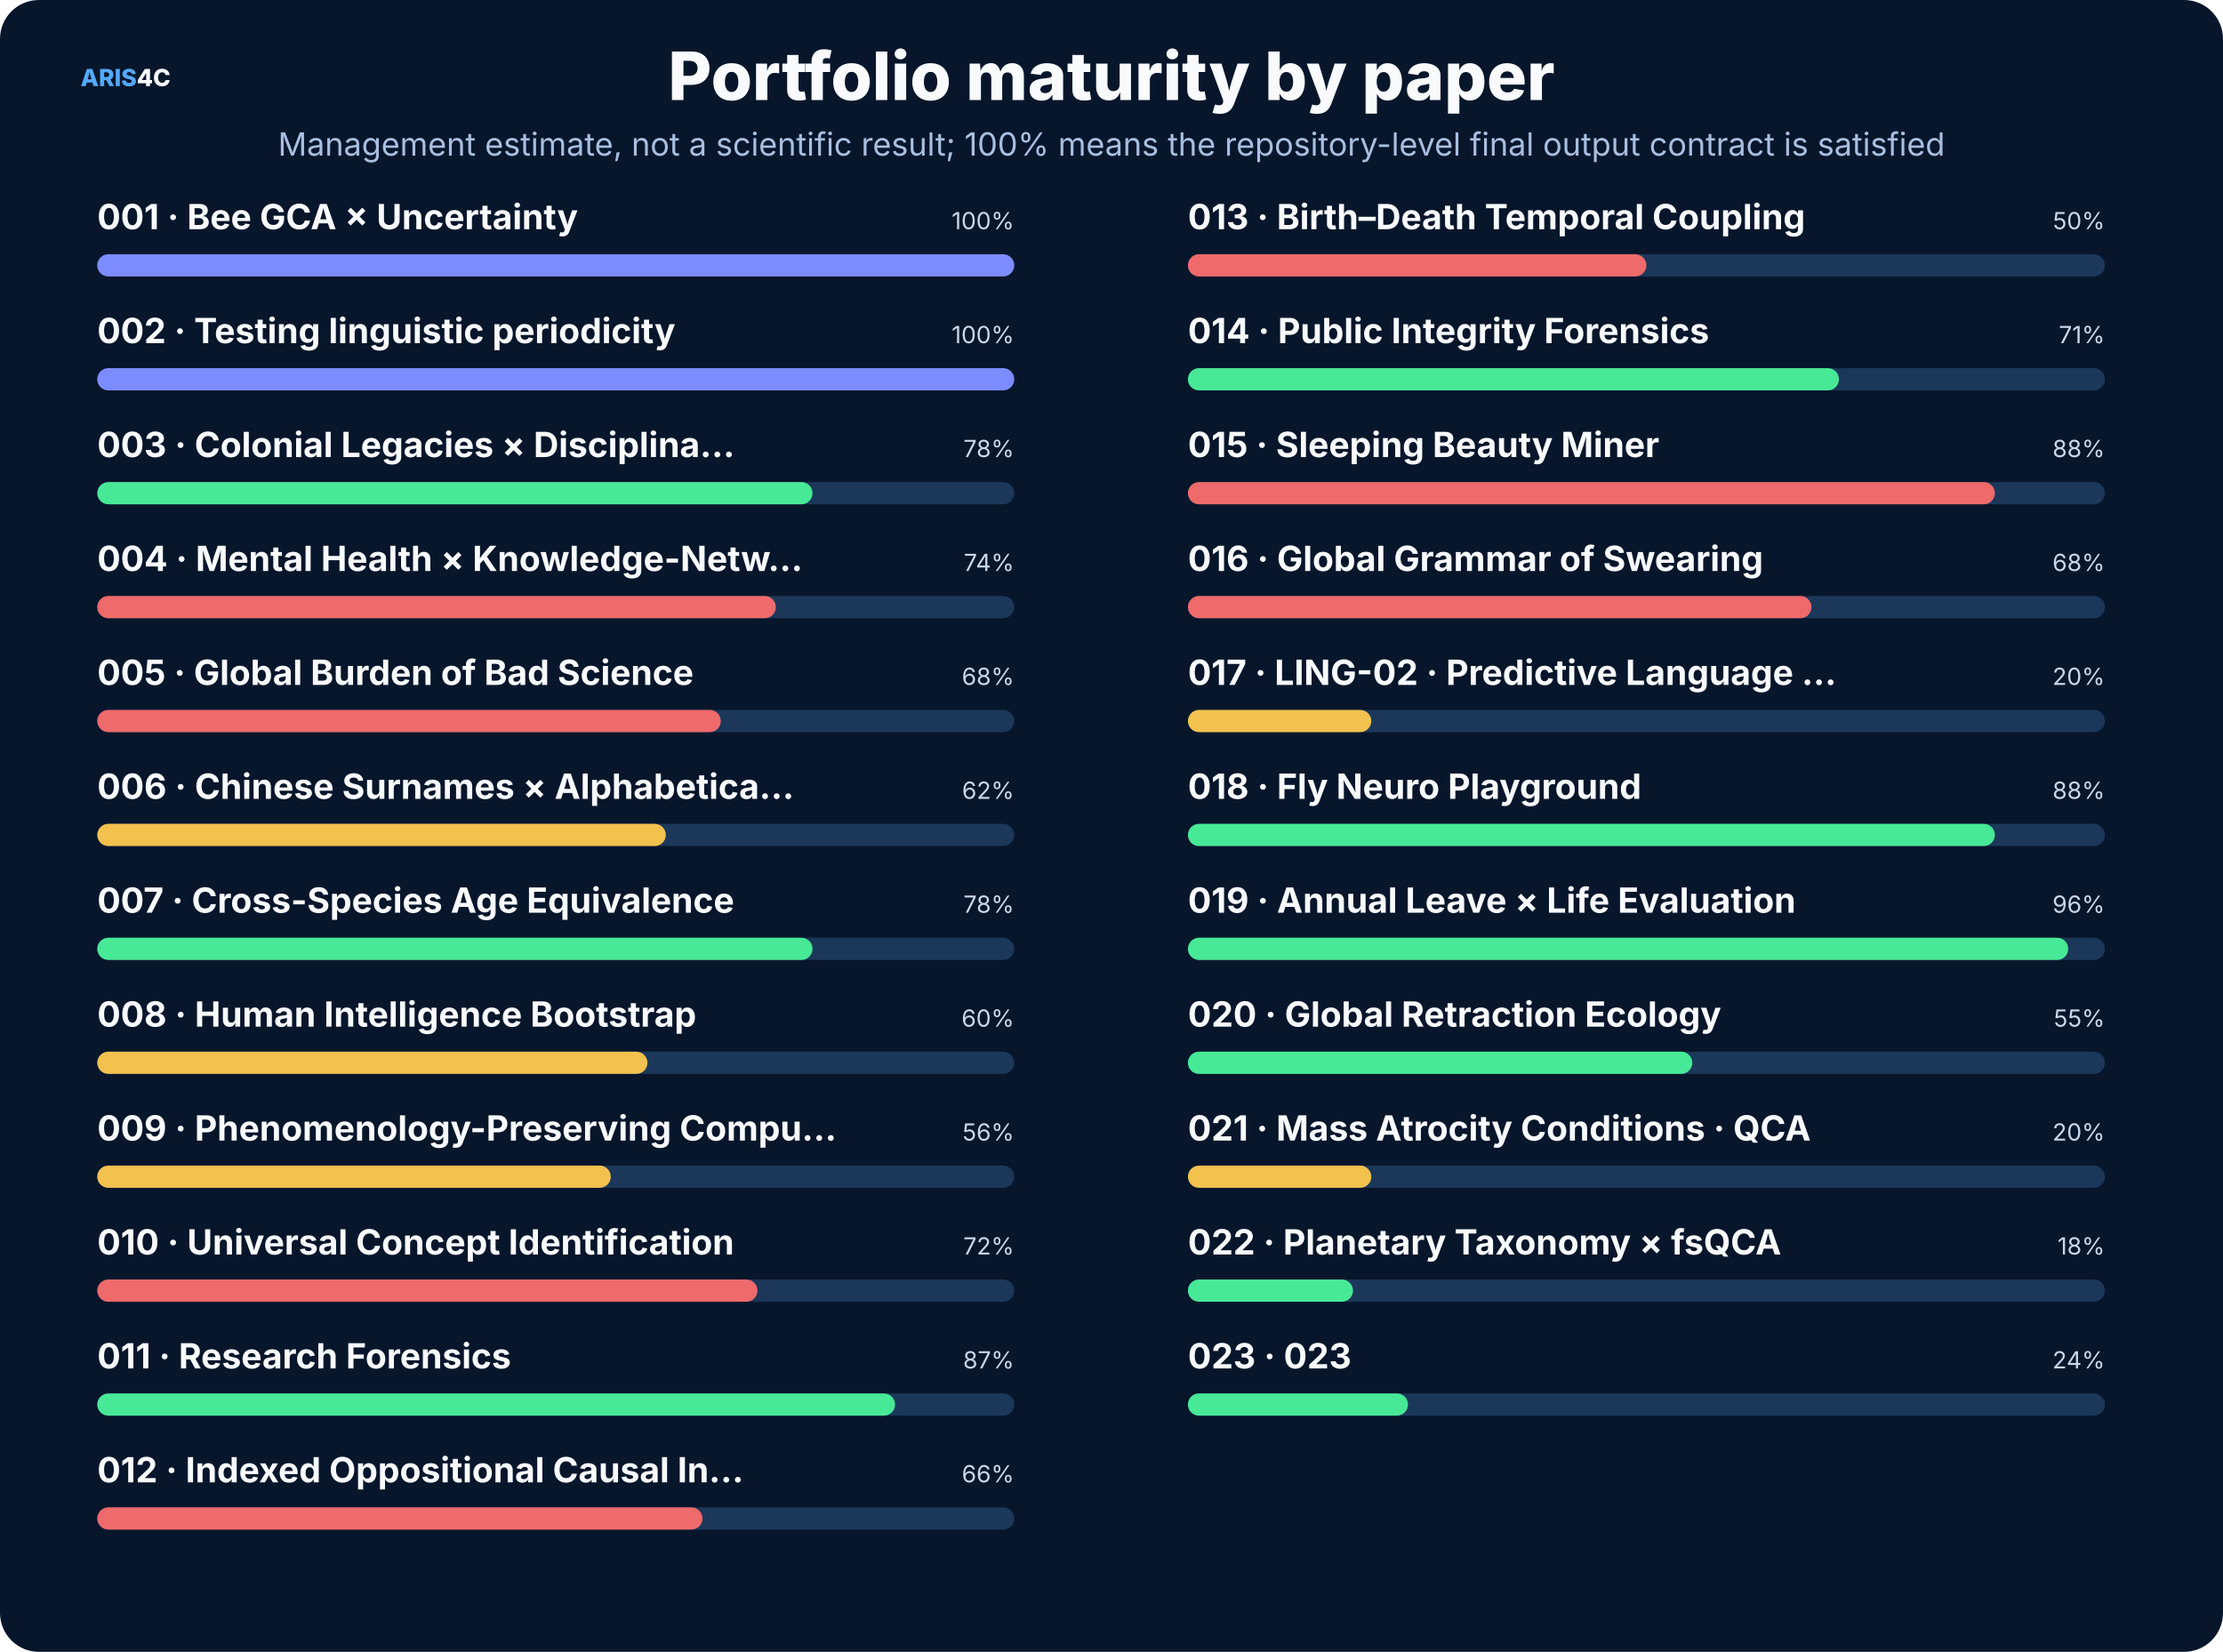
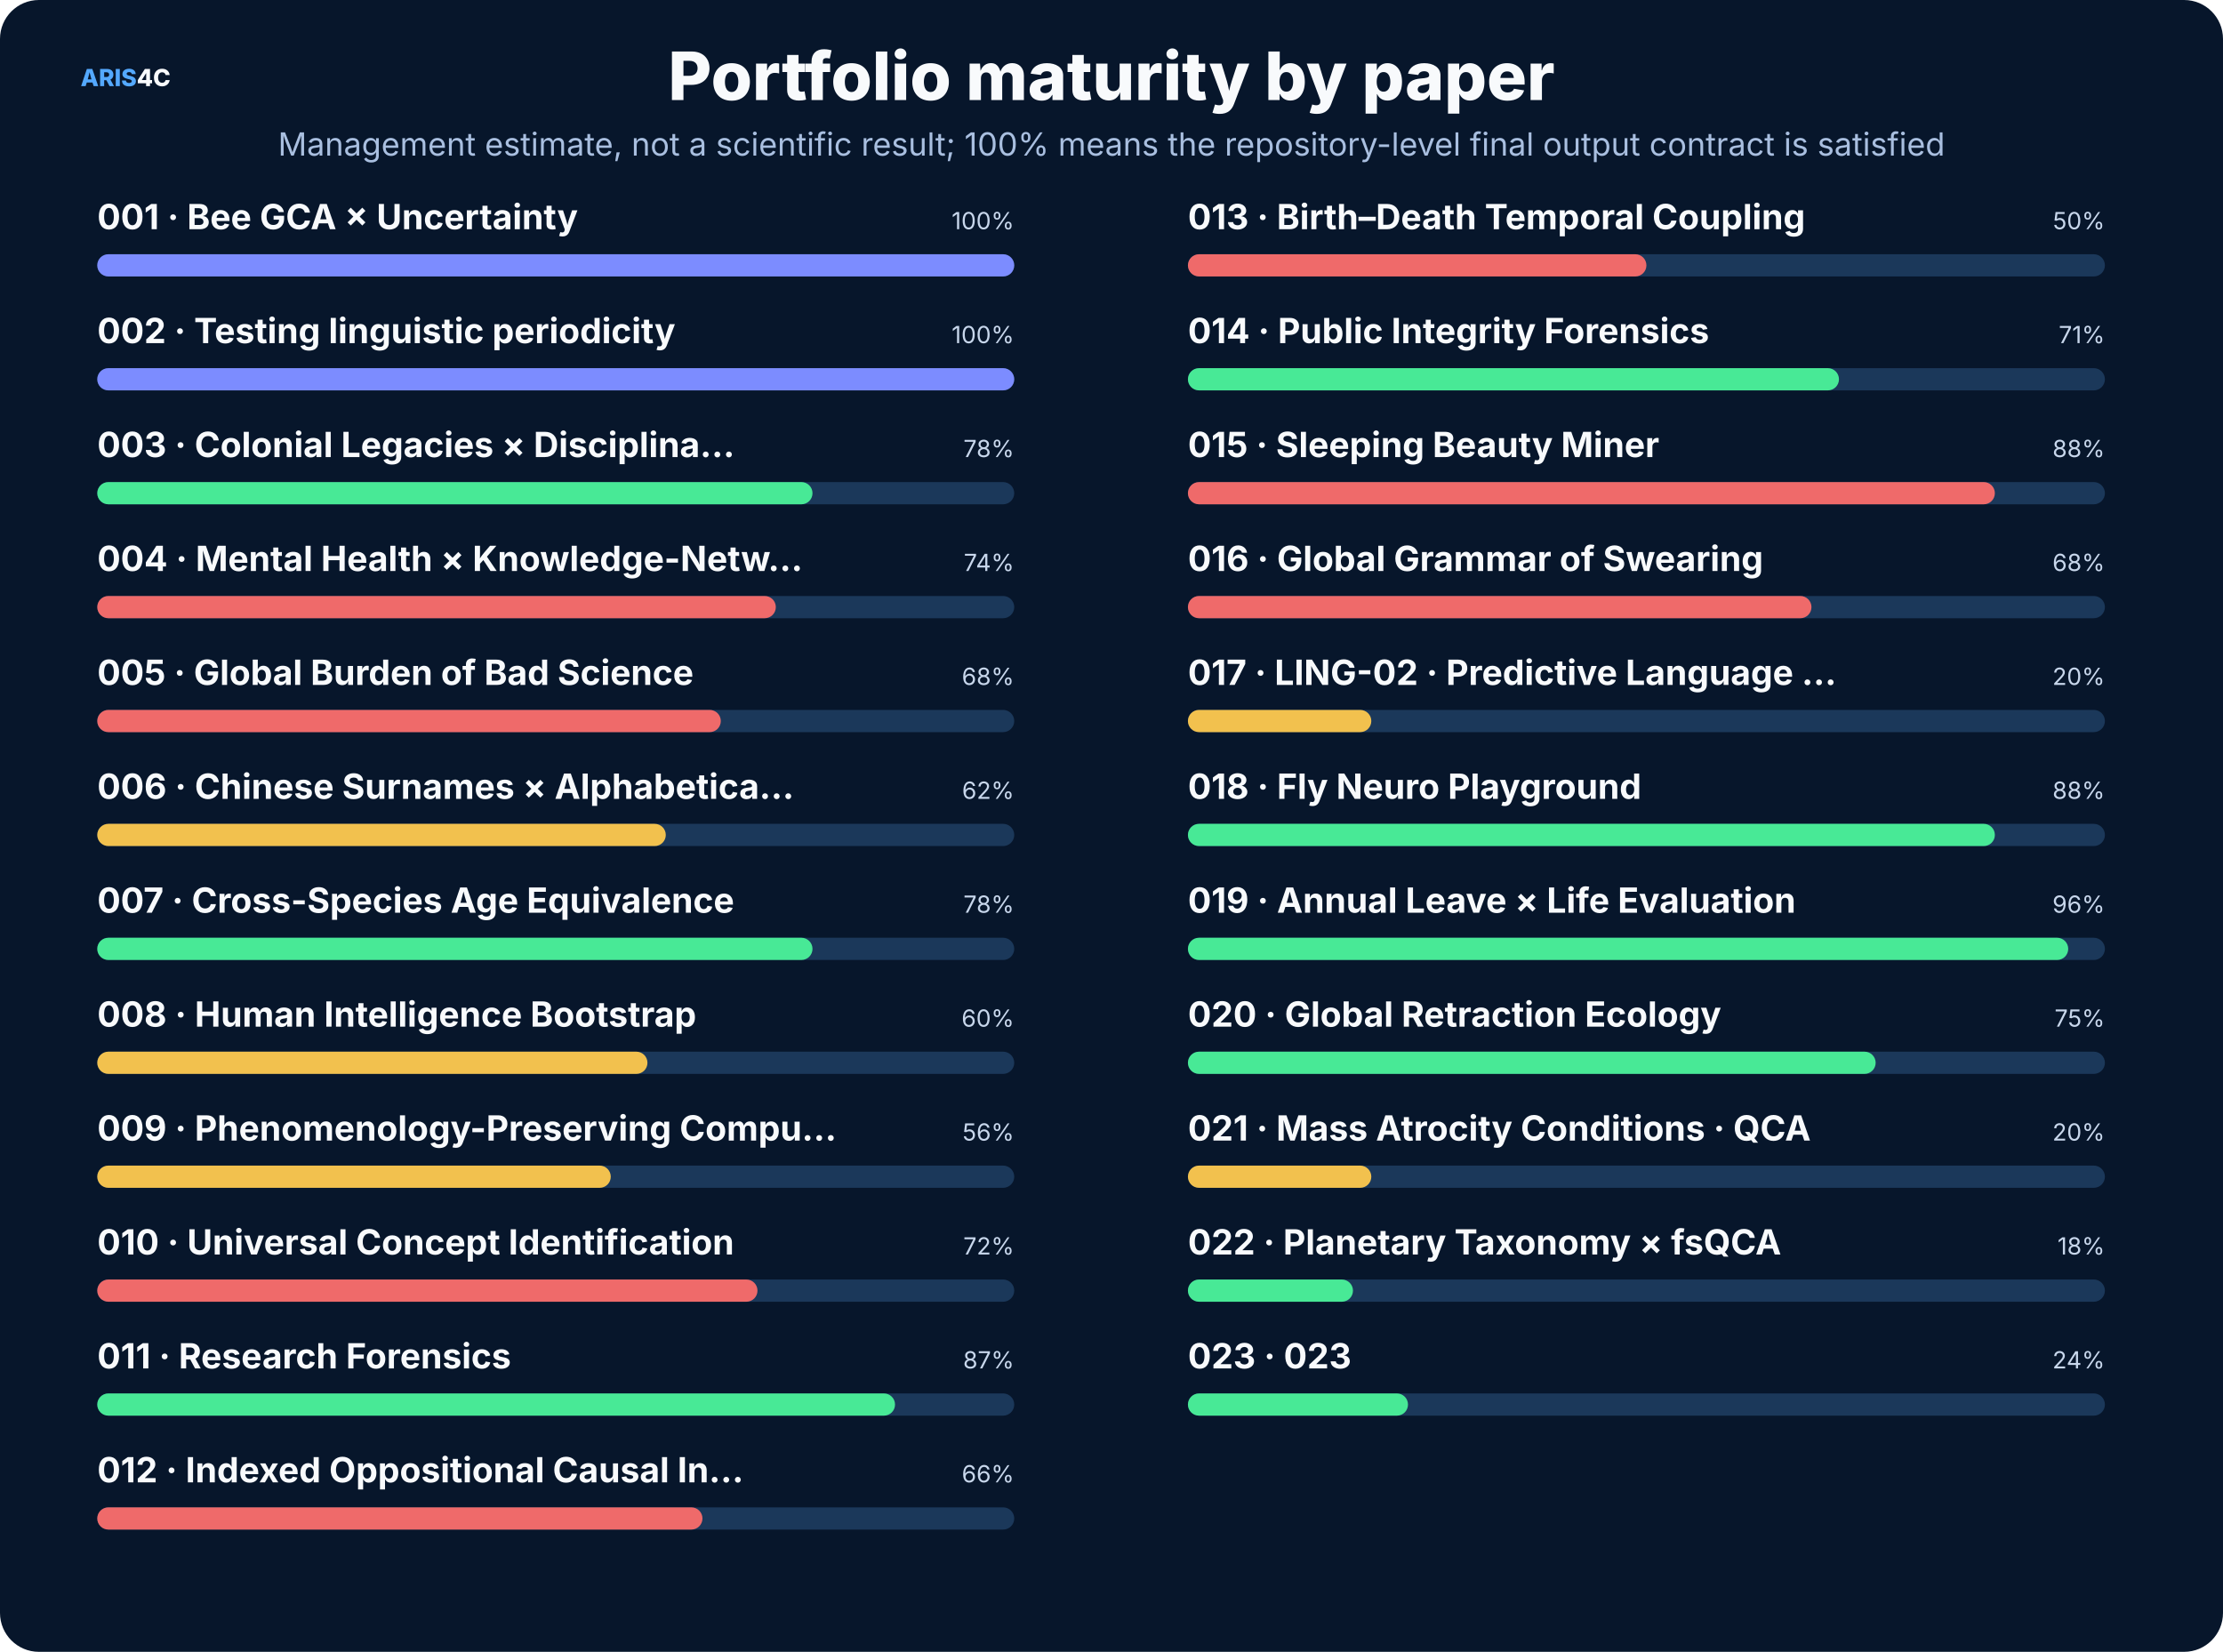
<svg xmlns="http://www.w3.org/2000/svg" width="1600" height="1189" viewBox="0 0 1600 1189" role="img">
  <rect width="1600" height="1189" rx="28" fill="#07162b" />
  <style>text{font-family:Inter,"Noto Sans SC","Microsoft YaHei","PingFang SC",system-ui,sans-serif}.t{font-size:48px;font-weight:800;fill:#f8fafc}.s{font-size:23px;fill:#a9bfe0}.h{font-size:25px;font-weight:750;fill:#f8fafc}.b{font-size:17px;fill:#c8d7ec}.m{font-size:14px;fill:#8da9ce}.k{font-size:16px;font-weight:700;fill:#66e7a4}.n{font-size:17px;font-weight:800;fill:#54a9ff}.metric{font-size:38px;font-weight:800;fill:#f8fafc}</style>
  <text x="58" y="62" class="n">ARIS<tspan fill="#f8fafc">4C</tspan>
  </text>
  <text x="800" y="72" text-anchor="middle" class="t">Portfolio maturity by paper</text>
  <text x="800" y="112" text-anchor="middle" class="s">Management estimate, not a scientific result; 100% means the repository-level final output contract is satisfied</text>
  <text x="70" y="165" class="h" font-size="20">001 · Bee GCA × Uncertainty</text>
  <text x="730" y="165" text-anchor="end" class="b">100%</text>
  <rect x="70" y="183" width="660" height="16" rx="8" fill="#1b385a" />
  <rect x="70" y="183" width="660" height="16" rx="8" fill="#7c8cff" />
  <text x="70" y="247" class="h" font-size="20">002 · Testing linguistic periodicity</text>
  <text x="730" y="247" text-anchor="end" class="b">100%</text>
  <rect x="70" y="265" width="660" height="16" rx="8" fill="#1b385a" />
  <rect x="70" y="265" width="660" height="16" rx="8" fill="#7c8cff" />
  <text x="70" y="329" class="h" font-size="20">003 · Colonial Legacies × Disciplina…</text>
  <text x="730" y="329" text-anchor="end" class="b">78%</text>
  <rect x="70" y="347" width="660" height="16" rx="8" fill="#1b385a" />
  <rect x="70" y="347" width="514.8" height="16" rx="8" fill="#48e996" />
  <text x="70" y="411" class="h" font-size="20">004 · Mental Health × Knowledge-Netw…</text>
  <text x="730" y="411" text-anchor="end" class="b">74%</text>
  <rect x="70" y="429" width="660" height="16" rx="8" fill="#1b385a" />
  <rect x="70" y="429" width="488.4" height="16" rx="8" fill="#ef6a6a" />
  <text x="70" y="493" class="h" font-size="20">005 · Global Burden of Bad Science</text>
  <text x="730" y="493" text-anchor="end" class="b">68%</text>
  <rect x="70" y="511" width="660" height="16" rx="8" fill="#1b385a" />
  <rect x="70" y="511" width="448.8" height="16" rx="8" fill="#ef6a6a" />
  <text x="70" y="575" class="h" font-size="20">006 · Chinese Surnames × Alphabetica…</text>
  <text x="730" y="575" text-anchor="end" class="b">62%</text>
  <rect x="70" y="593" width="660" height="16" rx="8" fill="#1b385a" />
  <rect x="70" y="593" width="409.2" height="16" rx="8" fill="#f2c14e" />
  <text x="70" y="657" class="h" font-size="20">007 · Cross-Species Age Equivalence</text>
  <text x="730" y="657" text-anchor="end" class="b">78%</text>
  <rect x="70" y="675" width="660" height="16" rx="8" fill="#1b385a" />
  <rect x="70" y="675" width="514.8" height="16" rx="8" fill="#48e996" />
  <text x="70" y="739" class="h" font-size="20">008 · Human Intelligence Bootstrap</text>
  <text x="730" y="739" text-anchor="end" class="b">60%</text>
  <rect x="70" y="757" width="660" height="16" rx="8" fill="#1b385a" />
  <rect x="70" y="757" width="396" height="16" rx="8" fill="#f2c14e" />
  <text x="70" y="821" class="h" font-size="20">009 · Phenomenology-Preserving Compu…</text>
  <text x="730" y="821" text-anchor="end" class="b">56%</text>
  <rect x="70" y="839" width="660" height="16" rx="8" fill="#1b385a" />
  <rect x="70" y="839" width="369.6" height="16" rx="8" fill="#f2c14e" />
  <text x="70" y="903" class="h" font-size="20">010 · Universal Concept Identification</text>
  <text x="730" y="903" text-anchor="end" class="b">72%</text>
  <rect x="70" y="921" width="660" height="16" rx="8" fill="#1b385a" />
  <rect x="70" y="921" width="475.2" height="16" rx="8" fill="#ef6a6a" />
  <text x="70" y="985" class="h" font-size="20">011 · Research Forensics</text>
  <text x="730" y="985" text-anchor="end" class="b">87%</text>
  <rect x="70" y="1003" width="660" height="16" rx="8" fill="#1b385a" />
  <rect x="70" y="1003" width="574.2" height="16" rx="8" fill="#48e996" />
  <text x="70" y="1067" class="h" font-size="20">012 · Indexed Oppositional Causal In…</text>
  <text x="730" y="1067" text-anchor="end" class="b">66%</text>
  <rect x="70" y="1085" width="660" height="16" rx="8" fill="#1b385a" />
  <rect x="70" y="1085" width="435.6" height="16" rx="8" fill="#ef6a6a" />
  <text x="855" y="165" class="h" font-size="20">013 · Birth–Death Temporal Coupling</text>
  <text x="1515" y="165" text-anchor="end" class="b">50%</text>
  <rect x="855" y="183" width="660" height="16" rx="8" fill="#1b385a" />
  <rect x="855" y="183" width="330" height="16" rx="8" fill="#ef6a6a" />
  <text x="855" y="247" class="h" font-size="20">014 · Public Integrity Forensics</text>
  <text x="1515" y="247" text-anchor="end" class="b">71%</text>
  <rect x="855" y="265" width="660" height="16" rx="8" fill="#1b385a" />
  <rect x="855" y="265" width="468.6" height="16" rx="8" fill="#48e996" />
  <text x="855" y="329" class="h" font-size="20">015 · Sleeping Beauty Miner</text>
  <text x="1515" y="329" text-anchor="end" class="b">88%</text>
  <rect x="855" y="347" width="660" height="16" rx="8" fill="#1b385a" />
  <rect x="855" y="347" width="580.8" height="16" rx="8" fill="#ef6a6a" />
  <text x="855" y="411" class="h" font-size="20">016 · Global Grammar of Swearing</text>
  <text x="1515" y="411" text-anchor="end" class="b">68%</text>
  <rect x="855" y="429" width="660" height="16" rx="8" fill="#1b385a" />
  <rect x="855" y="429" width="448.8" height="16" rx="8" fill="#ef6a6a" />
  <text x="855" y="493" class="h" font-size="20">017 · LING-02 · Predictive Language …</text>
  <text x="1515" y="493" text-anchor="end" class="b">20%</text>
  <rect x="855" y="511" width="660" height="16" rx="8" fill="#1b385a" />
  <rect x="855" y="511" width="132" height="16" rx="8" fill="#f2c14e" />
  <text x="855" y="575" class="h" font-size="20">018 · Fly Neuro Playground</text>
  <text x="1515" y="575" text-anchor="end" class="b">88%</text>
  <rect x="855" y="593" width="660" height="16" rx="8" fill="#1b385a" />
  <rect x="855" y="593" width="580.8" height="16" rx="8" fill="#48e996" />
  <text x="855" y="657" class="h" font-size="20">019 · Annual Leave × Life Evaluation</text>
  <text x="1515" y="657" text-anchor="end" class="b">96%</text>
  <rect x="855" y="675" width="660" height="16" rx="8" fill="#1b385a" />
  <rect x="855" y="675" width="633.6" height="16" rx="8" fill="#48e996" />
  <text x="855" y="739" class="h" font-size="20">020 · Global Retraction Ecology</text>
-   <text x="1515" y="739" text-anchor="end" class="b">55%</text>
+   <text x="1515" y="739" text-anchor="end" class="b">75%</text>
  <rect x="855" y="757" width="660" height="16" rx="8" fill="#1b385a" />
-   <rect x="855" y="757" width="363" height="16" rx="8" fill="#48e996" />
+   <rect x="855" y="757" width="495" height="16" rx="8" fill="#48e996" />
  <text x="855" y="821" class="h" font-size="20">021 · Mass Atrocity Conditions · QCA</text>
  <text x="1515" y="821" text-anchor="end" class="b">20%</text>
  <rect x="855" y="839" width="660" height="16" rx="8" fill="#1b385a" />
  <rect x="855" y="839" width="132" height="16" rx="8" fill="#f2c14e" />
  <text x="855" y="903" class="h" font-size="20">022 · Planetary Taxonomy × fsQCA</text>
  <text x="1515" y="903" text-anchor="end" class="b">18%</text>
  <rect x="855" y="921" width="660" height="16" rx="8" fill="#1b385a" />
  <rect x="855" y="921" width="118.8" height="16" rx="8" fill="#48e996" />
  <text x="855" y="985" class="h" font-size="20">023 · 023</text>
  <text x="1515" y="985" text-anchor="end" class="b">24%</text>
  <rect x="855" y="1003" width="660" height="16" rx="8" fill="#1b385a" />
  <rect x="855" y="1003" width="158.4" height="16" rx="8" fill="#48e996" />
</svg>
